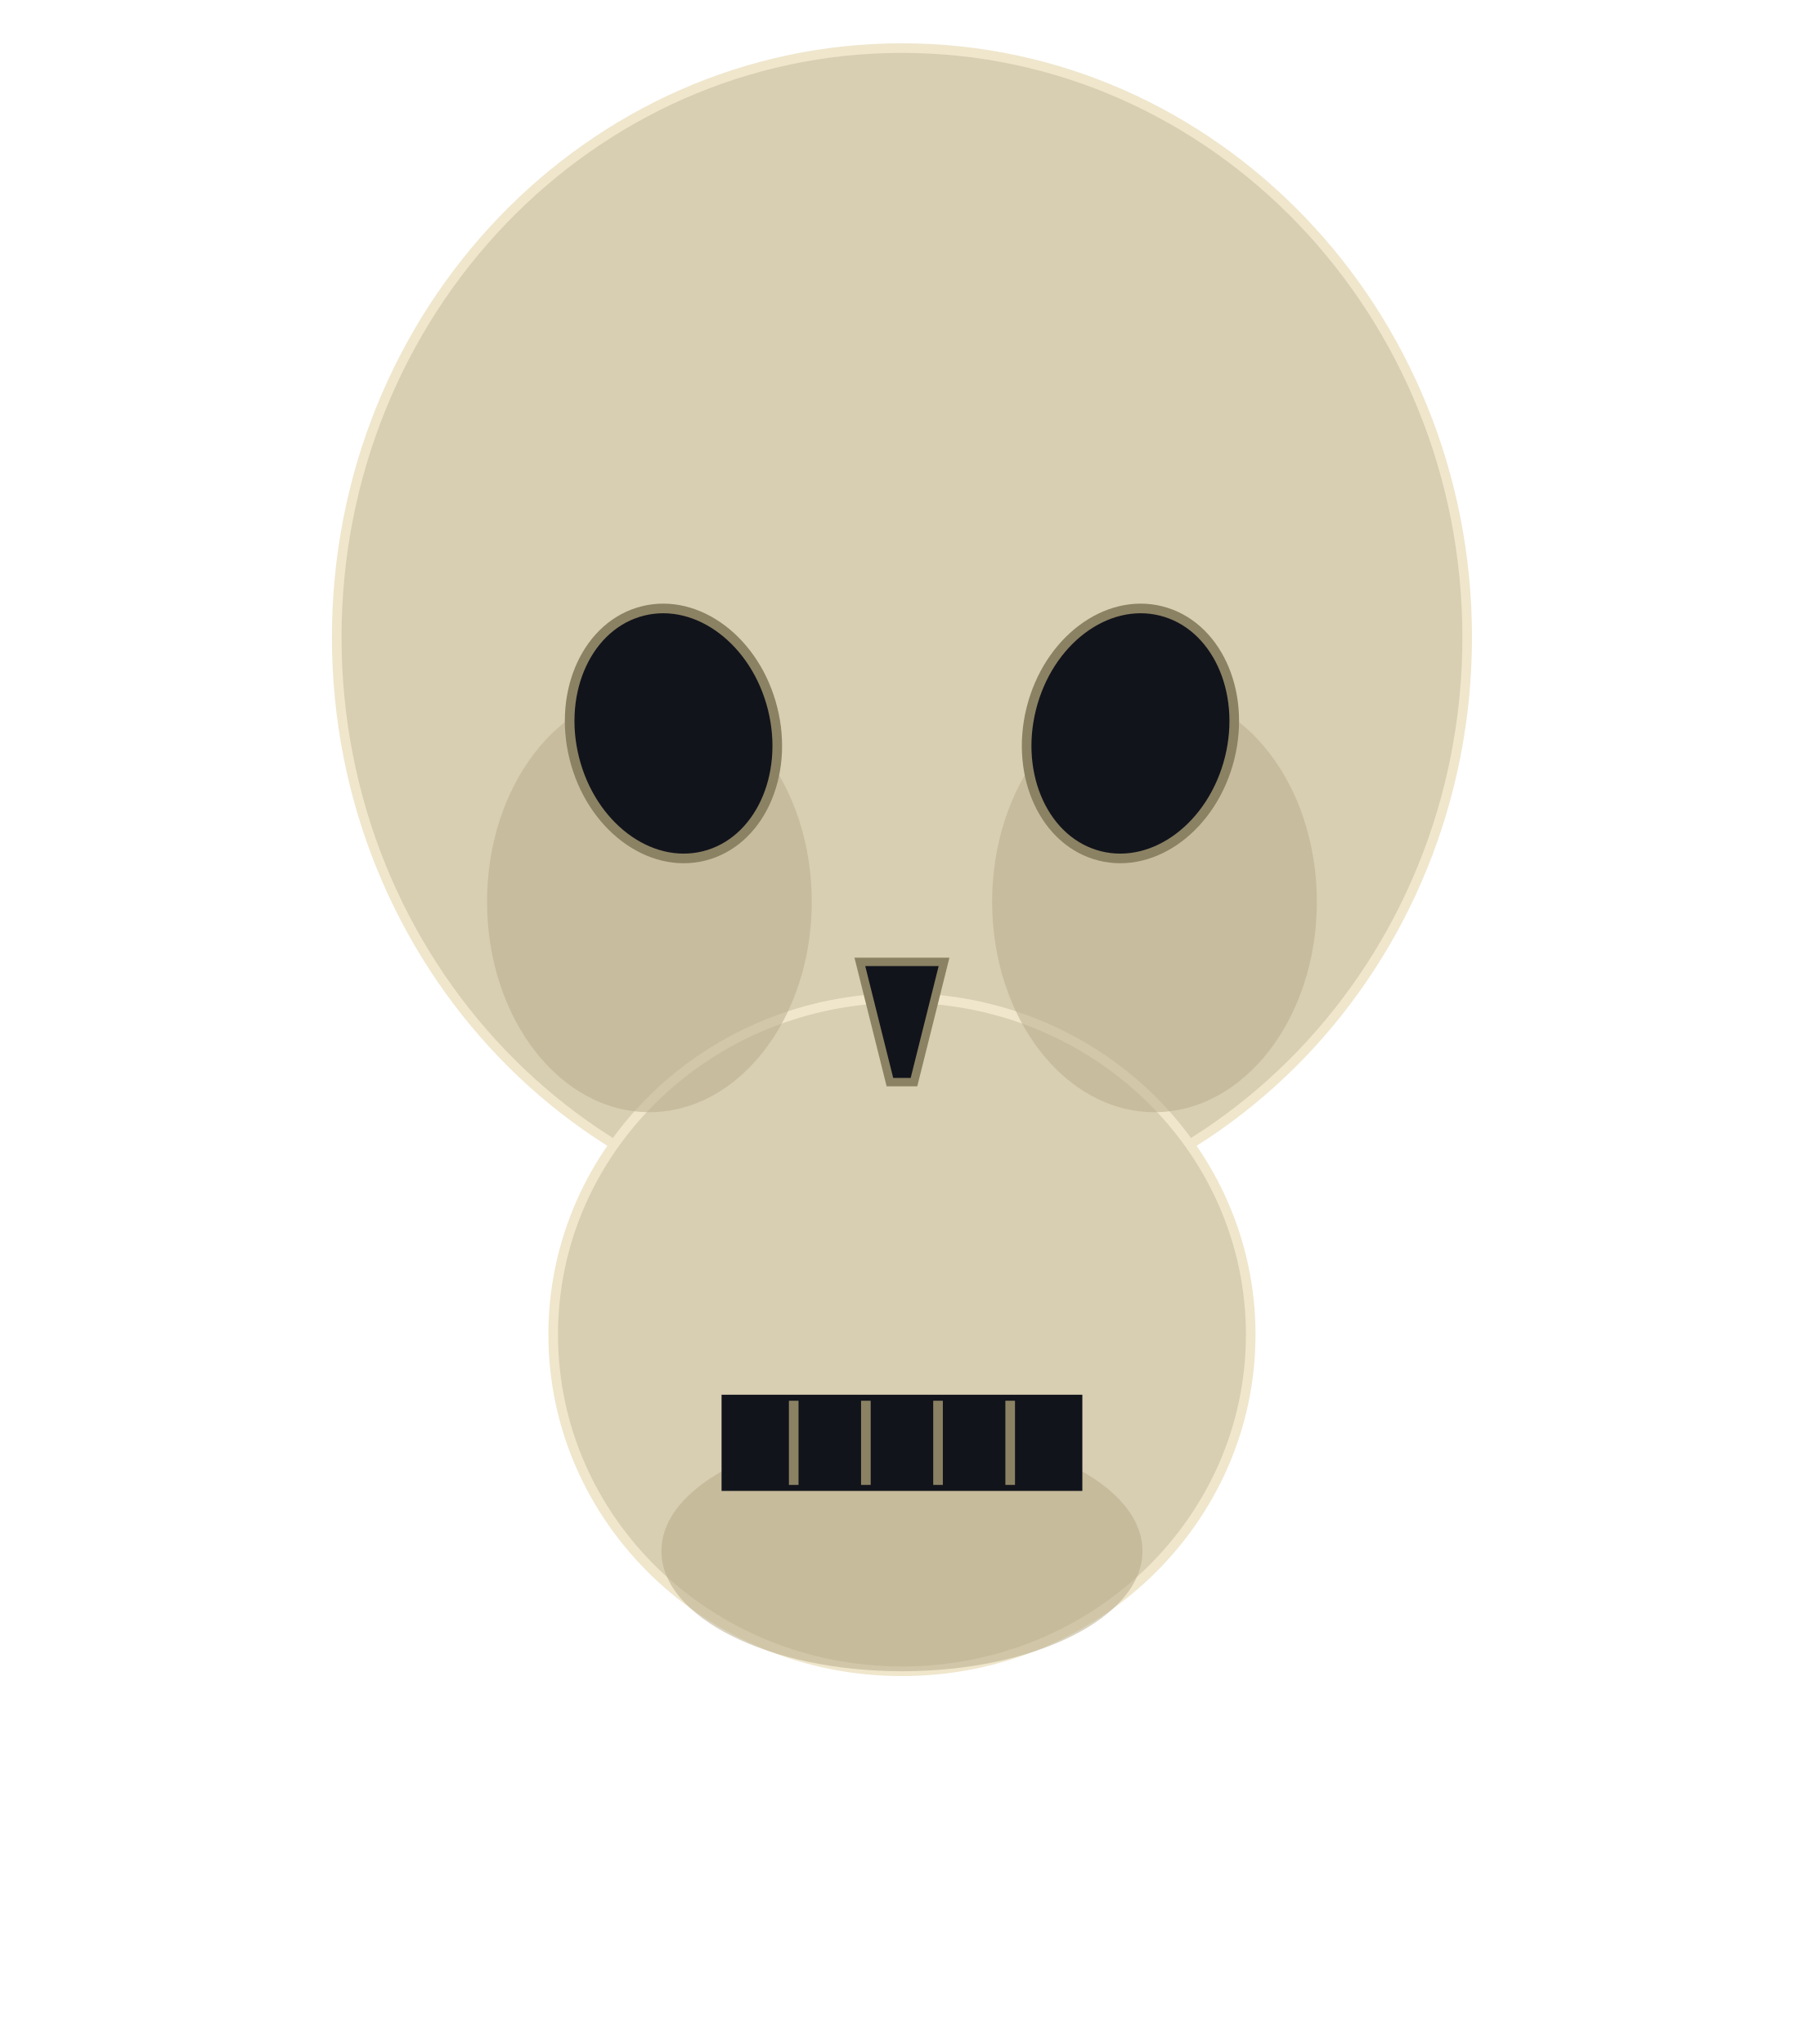
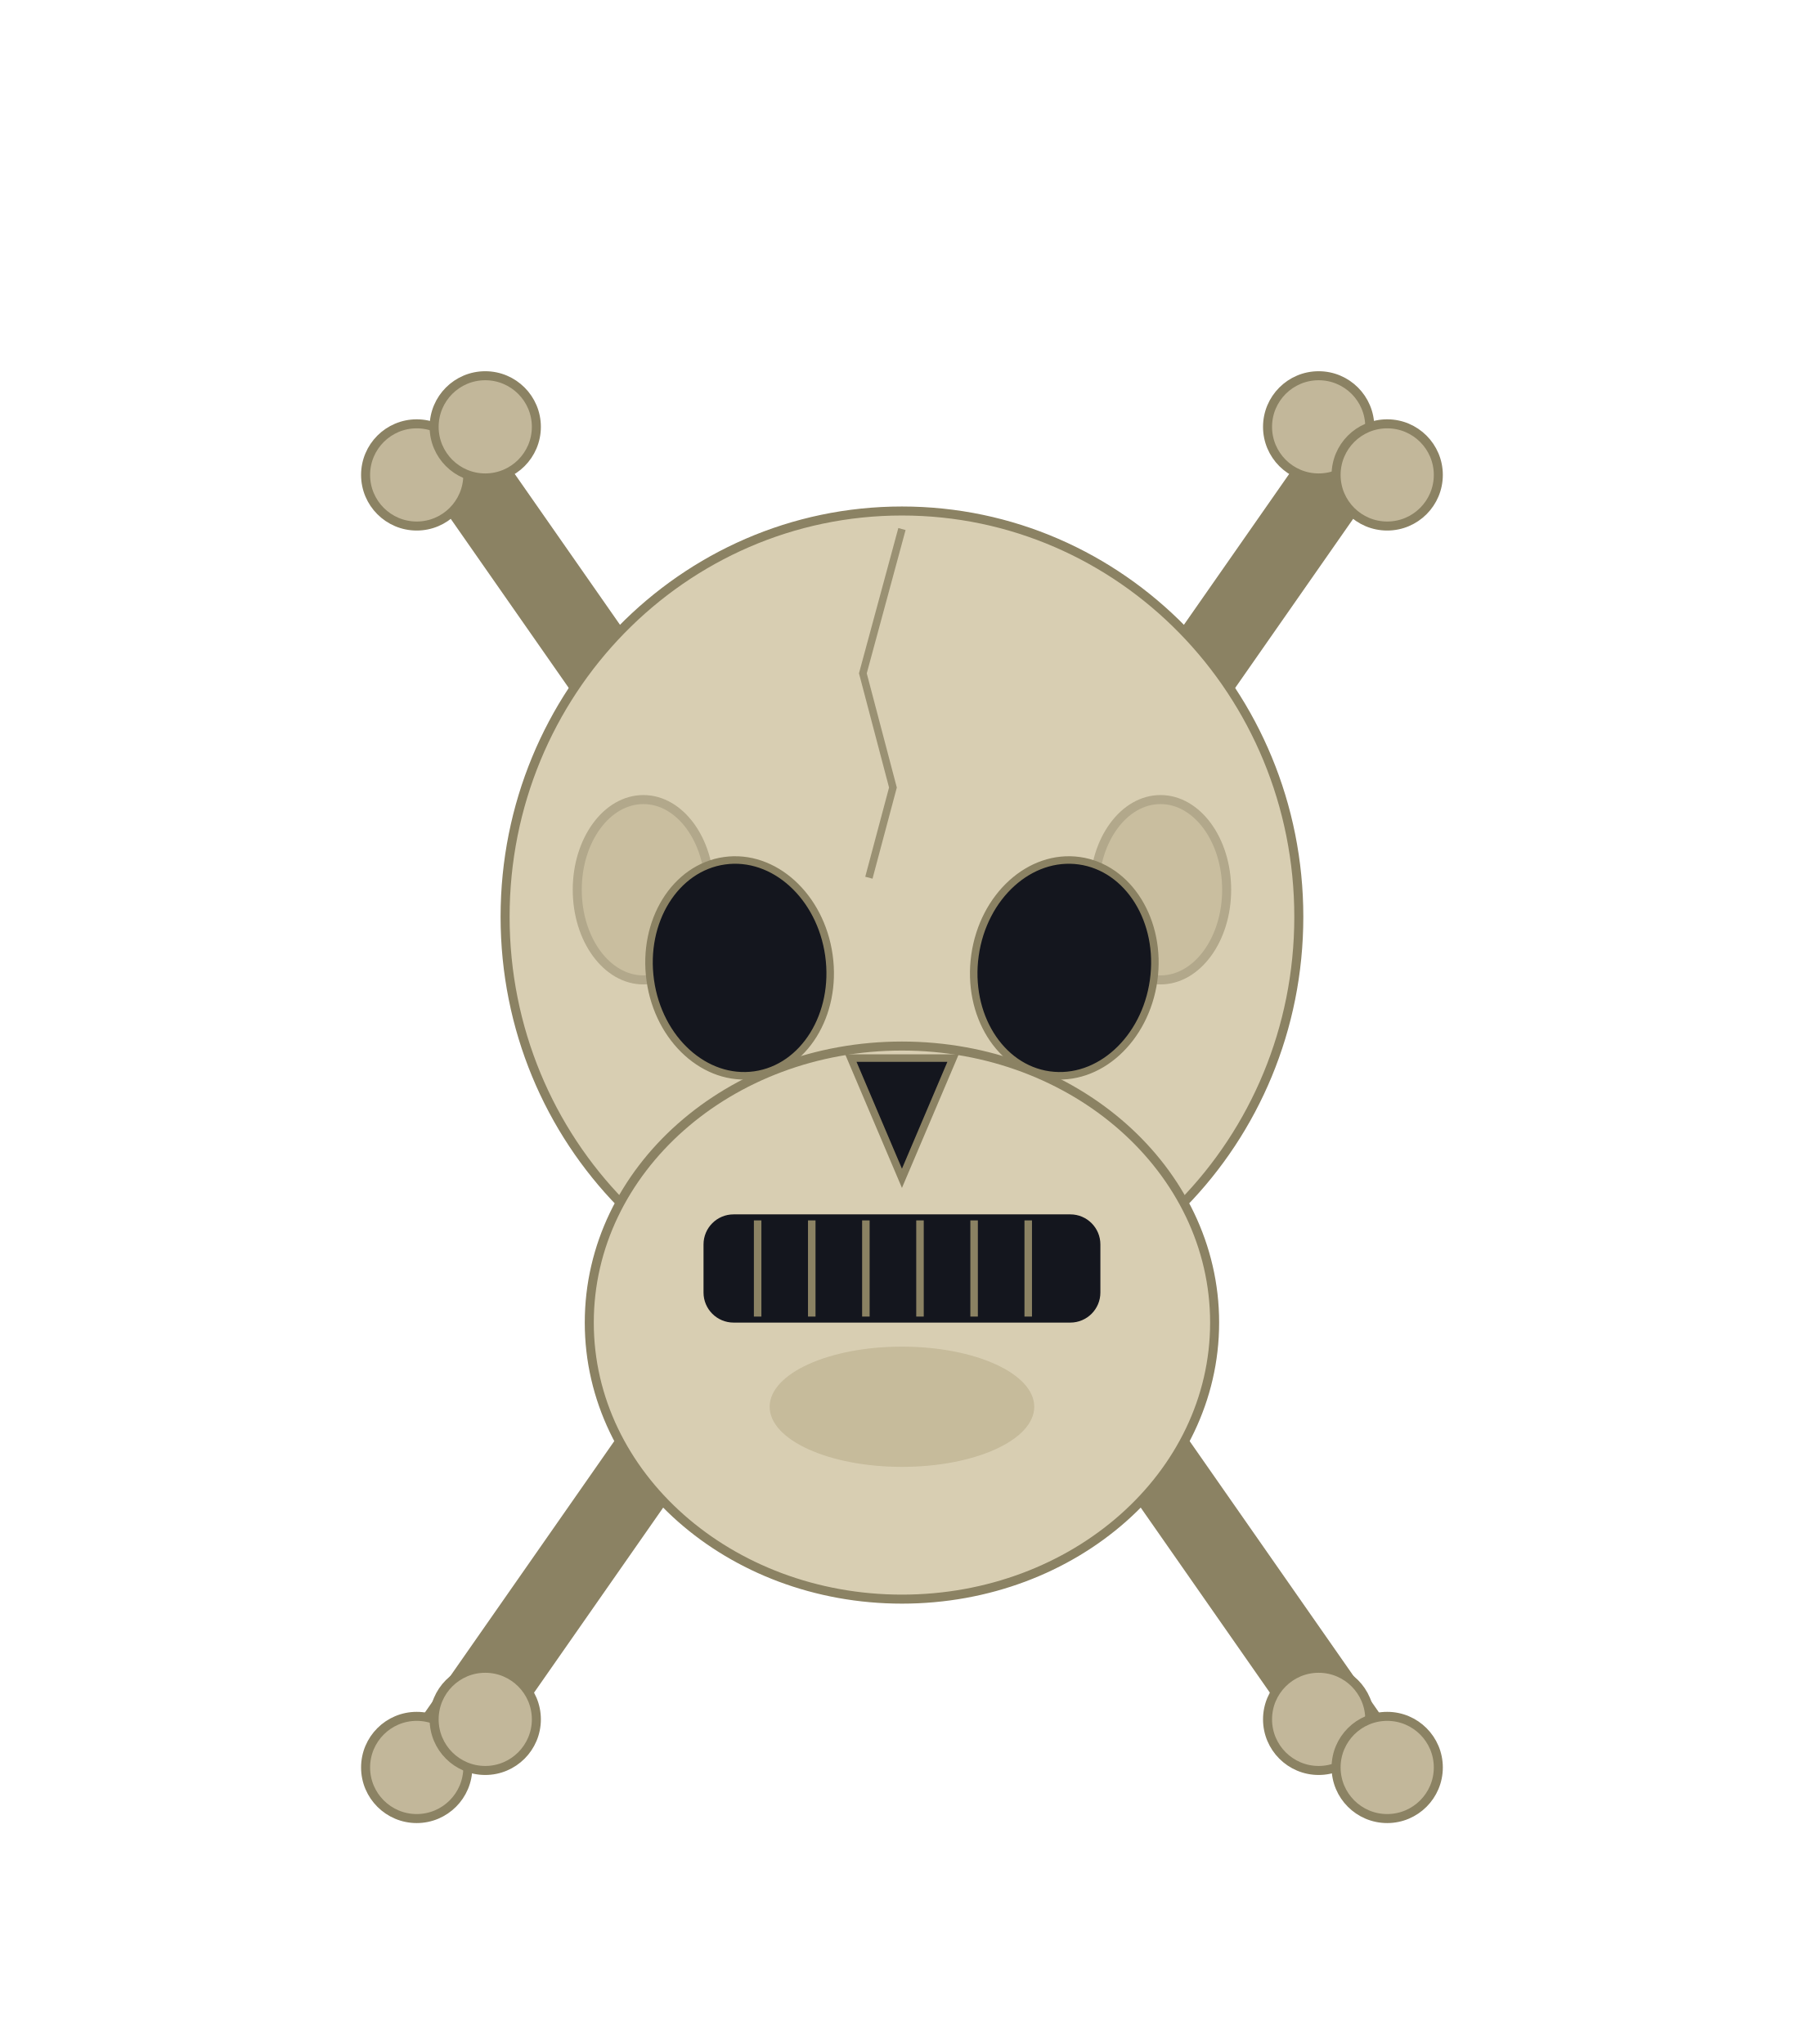
- <svg xmlns="http://www.w3.org/2000/svg" width="300" height="340" viewBox="0 0 300 340">
-   <g stroke="#efe6cc" stroke-width="1.6" fill="#d8ceb2">
-     <ellipse cx="150" cy="106" rx="94" ry="98" />
-     <ellipse cx="150" cy="222" rx="58" ry="56" />
+ <svg xmlns="http://www.w3.org/2000/svg" width="600" height="680" viewBox="0 0 600 680">
+   <g stroke="#8b8263" stroke-width="3" fill="#c2b79a">
+     <line x1="150" y1="150" x2="450" y2="580" stroke-width="26" fill="none" />
+     <line x1="450" y1="150" x2="150" y2="580" stroke-width="26" fill="none" />
+     <circle cx="138.6" cy="158" r="17" />
+     <circle cx="161.4" cy="142" r="17" />
+     <circle cx="438.6" cy="142" r="17" />
+     <circle cx="461.4" cy="158" r="17" />
+     <circle cx="138.6" cy="588" r="17" />
+     <circle cx="161.4" cy="572" r="17" />
+     <circle cx="438.6" cy="572" r="17" />
+     <circle cx="461.4" cy="588" r="17" />
  </g>
-   <ellipse cx="108" cy="150" rx="27" ry="35" fill="#b9ad8c" opacity="0.55" />
-   <ellipse cx="192" cy="150" rx="27" ry="35" fill="#b9ad8c" opacity="0.55" />
-   <ellipse cx="112" cy="122" rx="17" ry="21" fill="#12141c" transform="rotate(-14 112 122)" />
-   <ellipse cx="188" cy="122" rx="17" ry="21" fill="#12141c" transform="rotate(14 188 122)" />
-   <ellipse cx="112" cy="122" rx="17" ry="21" fill="none" stroke="#8b8263" stroke-width="1.6" transform="rotate(-14 112 122)" />
-   <ellipse cx="188" cy="122" rx="17" ry="21" fill="none" stroke="#8b8263" stroke-width="1.6" transform="rotate(14 188 122)" />
-   <path d="M143 160 L157 160 L152 180 L148 180 Z" fill="#12141c" stroke="#8b8263" stroke-width="1.4" />
-   <ellipse cx="150" cy="258" rx="40" ry="20" fill="#b3a784" opacity="0.5" />
-   <rect x="120" y="232" width="60" height="16" fill="#12141c" />
-   <g stroke="#8b8263" stroke-width="1.6">
-     <line x1="132" y1="233" x2="132" y2="247" />
-     <line x1="144" y1="233" x2="144" y2="247" />
-     <line x1="156" y1="233" x2="156" y2="247" />
-     <line x1="168" y1="233" x2="168" y2="247" />
+   <g stroke="#8b8263" stroke-width="3" fill="#d8ceb2">
+     <ellipse cx="300" cy="305" rx="132" ry="135" />
+     <ellipse cx="214" cy="296" rx="22" ry="30" fill="#b9ad8c" opacity="0.5" />
+     <ellipse cx="386" cy="296" rx="22" ry="30" fill="#b9ad8c" opacity="0.5" />
+   </g>
+   <path d="M300 176 L287 224 L297 262 L289 292" fill="none" stroke="#8b8263" stroke-width="2.5" opacity="0.8" />
+   <g stroke="#8b8263" stroke-width="3" fill="#d8ceb2">
+     <ellipse cx="300" cy="440" rx="104" ry="92" />
+   </g>
+   <ellipse cx="300" cy="468" rx="44" ry="20" fill="#b3a784" opacity="0.5" />
+   <ellipse cx="246" cy="322" rx="30" ry="36" fill="#14161e" transform="rotate(-8 246 322)" />
+   <ellipse cx="246" cy="322" rx="30" ry="36" fill="none" stroke="#8b8263" stroke-width="2.5" transform="rotate(-8 246 322)" />
+   <ellipse cx="354" cy="322" rx="30" ry="36" fill="#14161e" transform="rotate(8 354 322)" />
+   <ellipse cx="354" cy="322" rx="30" ry="36" fill="none" stroke="#8b8263" stroke-width="2.5" transform="rotate(8 354 322)" />
+   <path d="M283 352 L317 352 L300 392 Z" fill="#14161e" stroke="#8b8263" stroke-width="2.5" />
+   <rect x="234" y="404" width="132" height="36" rx="10" fill="#14161e" />
+   <g stroke="#8b8263" stroke-width="2.5">
+     <line x1="252" y1="406" x2="252" y2="438" />
+     <line x1="270" y1="406" x2="270" y2="438" />
+     <line x1="288" y1="406" x2="288" y2="438" />
+     <line x1="306" y1="406" x2="306" y2="438" />
+     <line x1="324" y1="406" x2="324" y2="438" />
+     <line x1="342" y1="406" x2="342" y2="438" />
  </g>
</svg>
